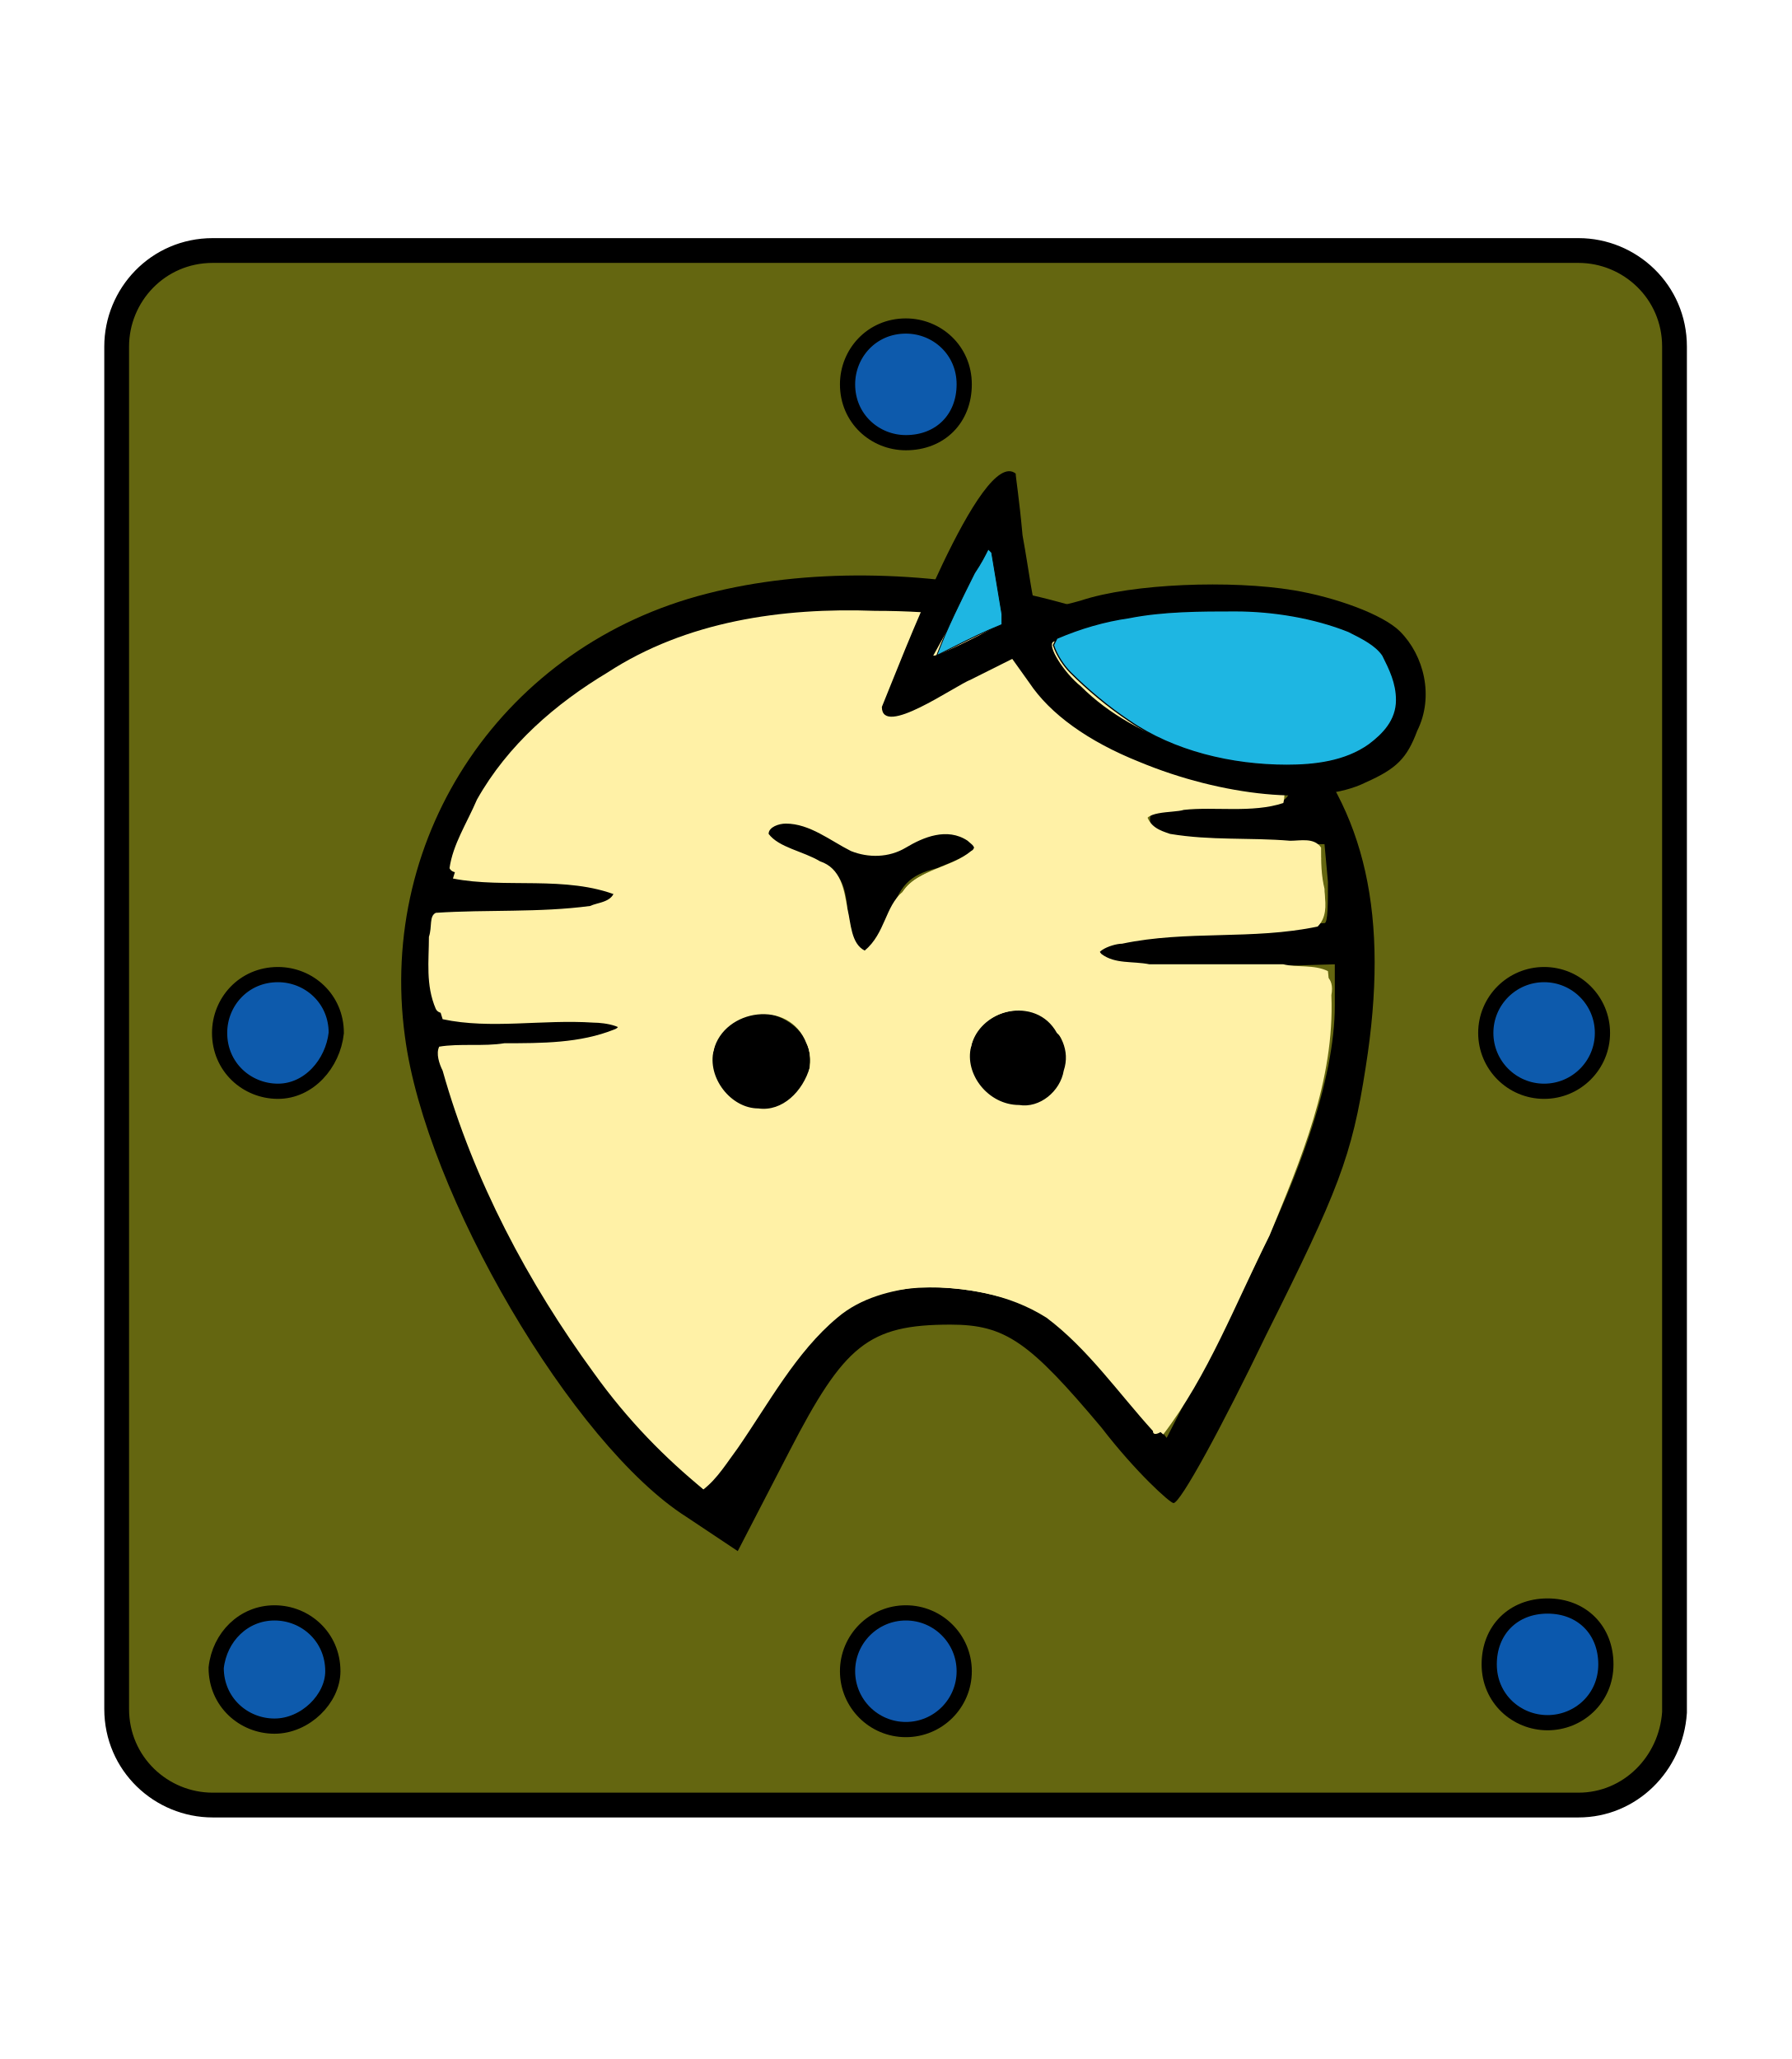
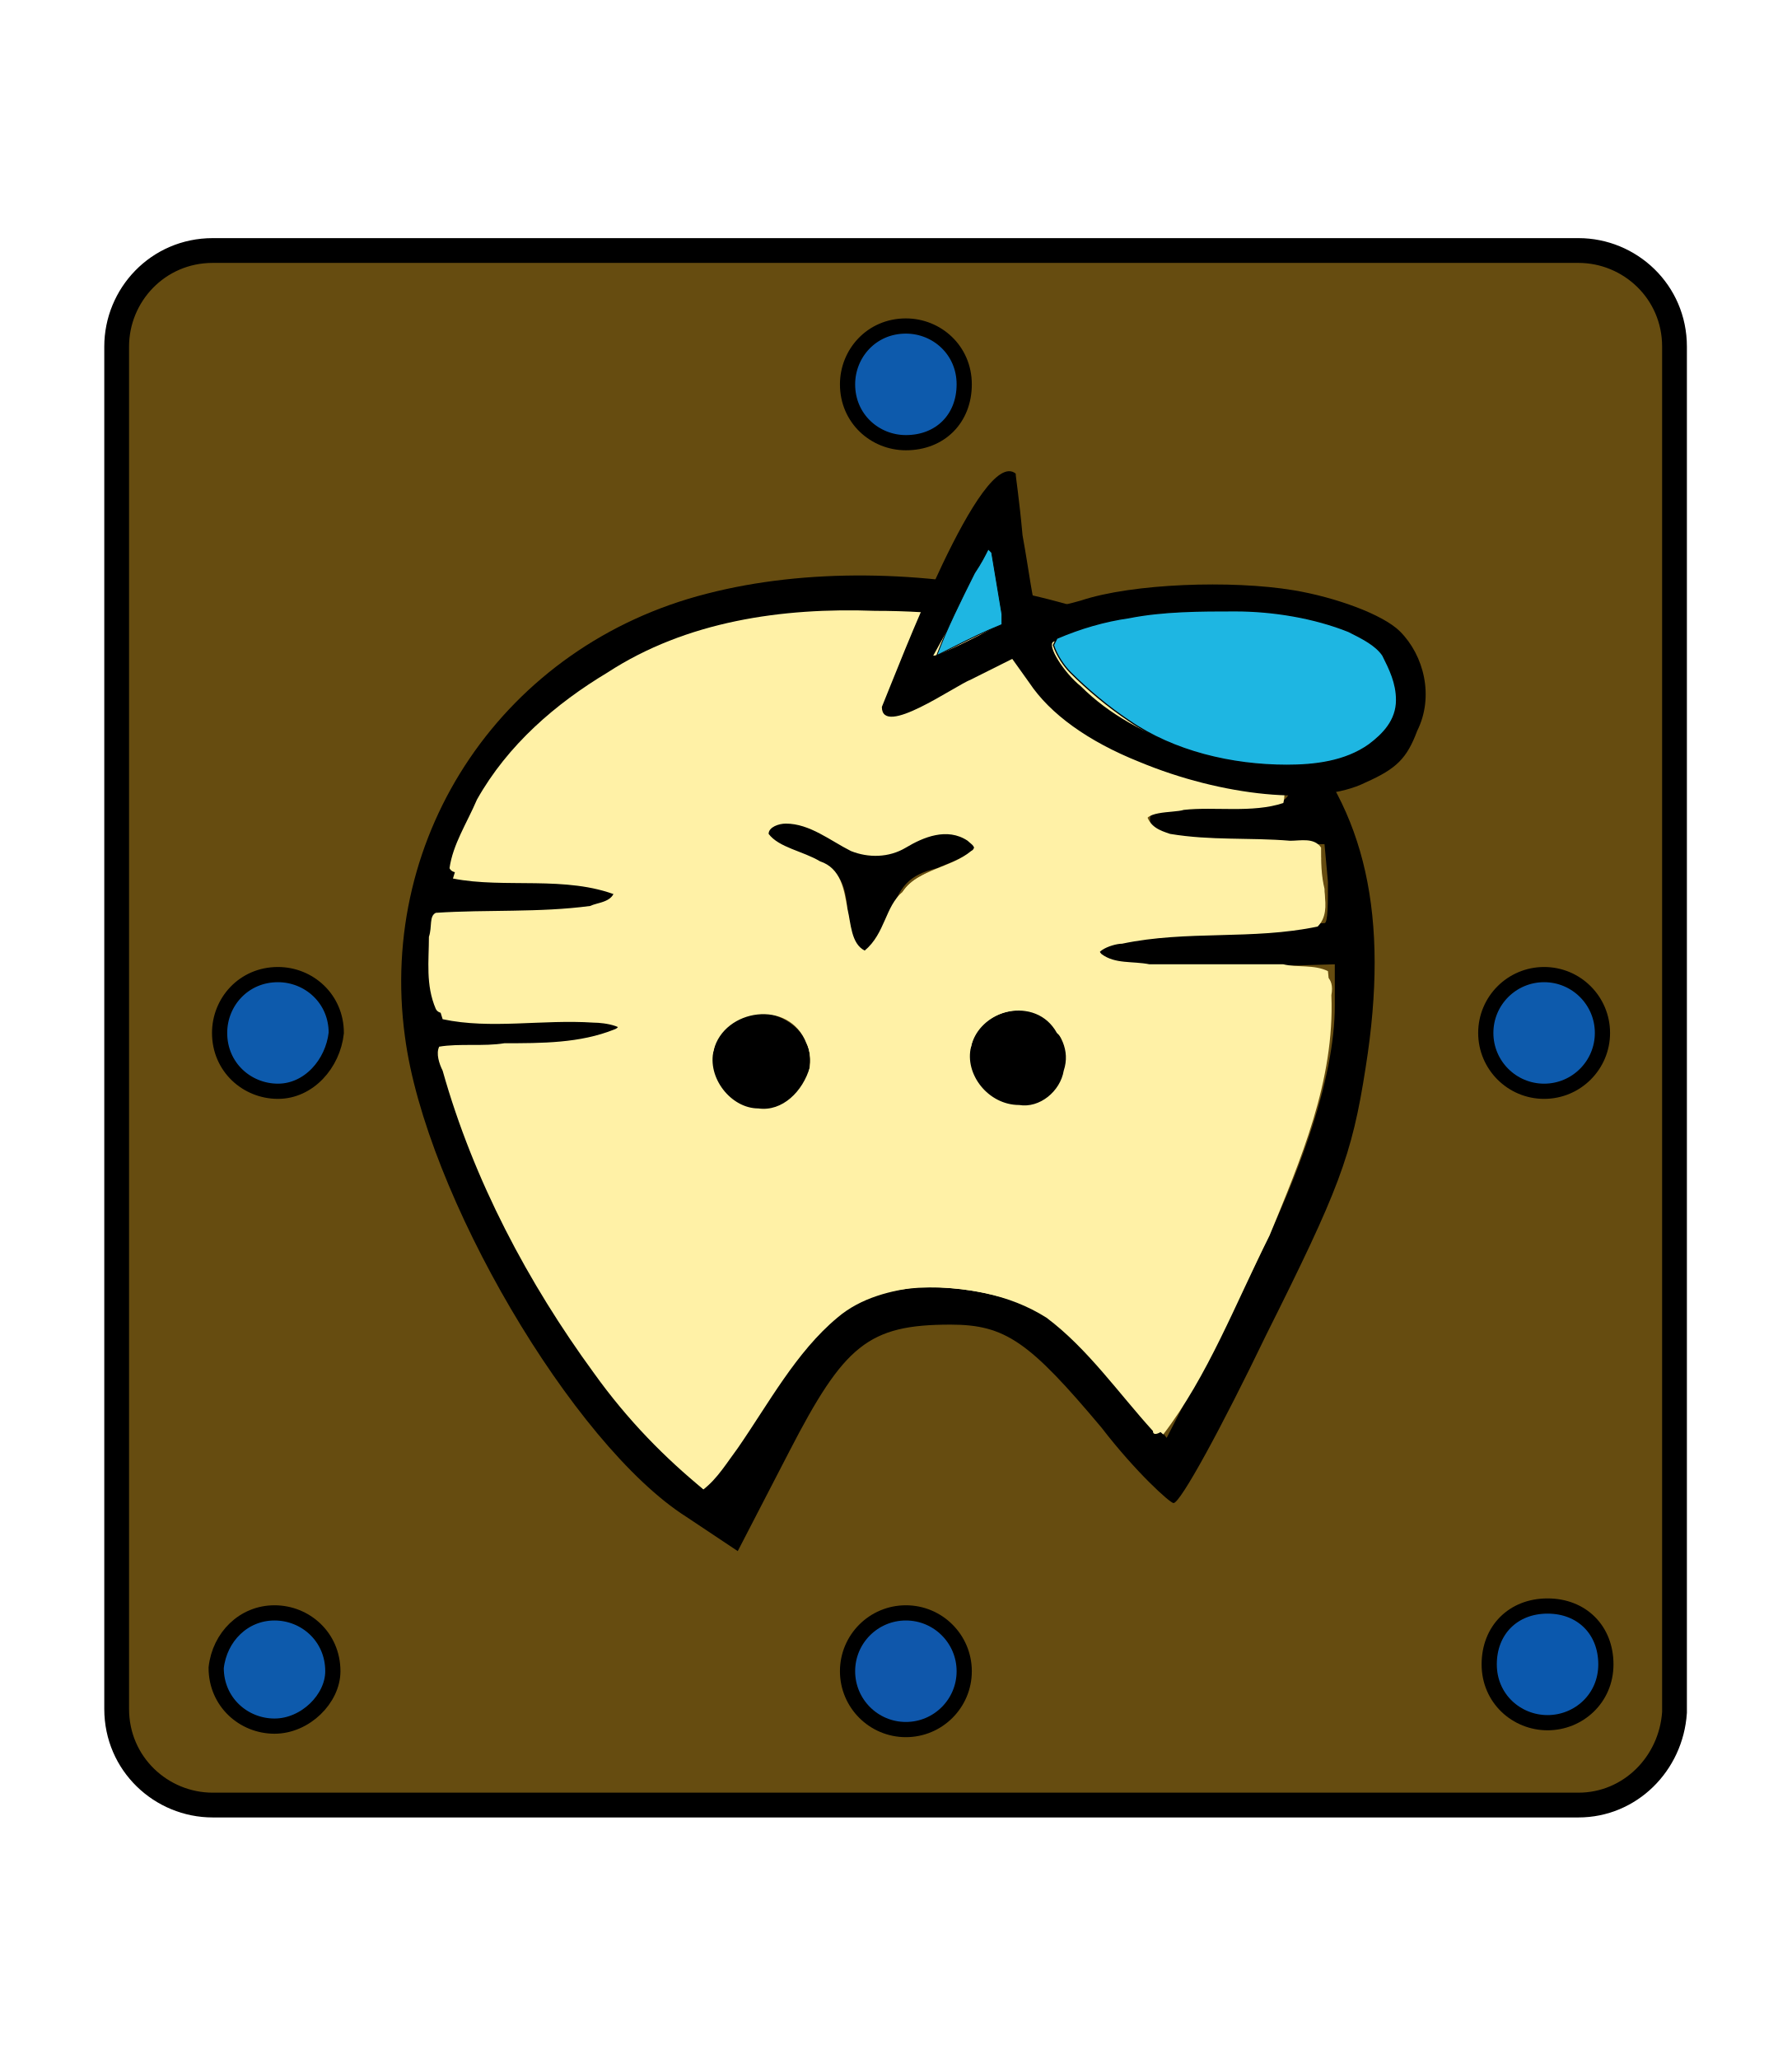
<svg xmlns="http://www.w3.org/2000/svg" version="1.1" id="svg4905" x="0px" y="0px" width="52.2px" height="60px" viewBox="0 0 52.2 60" style="enable-background:new 0 0 52.2 60;" xml:space="preserve">
  <defs id="defs56">
	
	
	
	
	
	
	
	
	
	
	
	
	
	
	
	
	
	
	
	
	
	
	
	
</defs>
  <style type="text/css" id="style2">
	.st0{fill:#A3D6A6;}
	.st1{fill:none;stroke:#000000;stroke-width:0.722;stroke-linecap:square;stroke-miterlimit:5.206;}
	.st2{fill:#0B58AD;}
	.st3{fill:none;stroke:#000000;stroke-width:0.443;stroke-linecap:square;stroke-miterlimit:5.206;}
	.st4{fill:#0F57AB;}
	.st5{fill:#0D5AAC;}
	.st6{fill:#FFF1A6;}
	.st7{fill:#1EB6E2;}
	.st8{fill:none;stroke:#000000;stroke-width:2.477849e-02;stroke-linecap:square;stroke-miterlimit:10;}
	.st9{fill:none;stroke:#000000;stroke-width:3.504208e-02;stroke-linecap:square;stroke-miterlimit:10;}
</style>
-   <path style="fill:#646610;fill-opacity:1" id="path5" d="M 46,52.6 H 6.2 C 4.7,52.6 3.4,51.4 3.4,49.8 V 10.1 C 3.4,8.6 4.6,7.3 6.2,7.3 H 46 c 1.5,0 2.8,1.2 2.8,2.8 v 39.8 c -0.1,1.5 -1.3,2.7 -2.8,2.7 z" class="st0" />
+   <path style="fill:#664c10;fill-opacity:1" id="path5" d="M 46,52.6 H 6.2 C 4.7,52.6 3.4,51.4 3.4,49.8 V 10.1 C 3.4,8.6 4.6,7.3 6.2,7.3 H 46 c 1.5,0 2.8,1.2 2.8,2.8 v 39.8 c -0.1,1.5 -1.3,2.7 -2.8,2.7 z" class="st0" />
  <path style="fill:none;stroke:#000000;stroke-width:0.722;stroke-linecap:square;stroke-miterlimit:5.206" id="path7" d="M 46,52.6 H 6.2 C 4.7,52.6 3.4,51.4 3.4,49.8 V 10.1 C 3.4,8.6 4.6,7.3 6.2,7.3 H 46 c 1.5,0 2.8,1.2 2.8,2.8 v 39.8 c -0.1,1.5 -1.3,2.7 -2.8,2.7 z" class="st1" />
  <path style="fill:#0b58ad" id="path9" d="m 45.1,50.2 c -0.9,0 -1.7,-0.7 -1.7,-1.7 0,-1 0.7,-1.7 1.7,-1.7 1,0 1.7,0.7 1.7,1.7 0,1 -0.8,1.7 -1.7,1.7 z" class="st2" />
  <path style="fill:none;stroke:#000000;stroke-width:0.443;stroke-linecap:square;stroke-miterlimit:5.206" id="path11" d="m 45.1,50.2 c -0.9,0 -1.7,-0.7 -1.7,-1.7 0,-1 0.7,-1.7 1.7,-1.7 1,0 1.7,0.7 1.7,1.7 0,1 -0.8,1.7 -1.7,1.7 z" class="st3" />
  <circle style="fill:#0f57ab" id="circle13" r="1.7" cy="48.7" cx="26.4" class="st4" />
  <circle style="fill:none;stroke:#000000;stroke-width:0.443;stroke-linecap:square;stroke-miterlimit:5.206" id="circle15" r="1.7" cy="48.7" cx="26.4" class="st3" />
  <path style="fill:#0d5aac" id="path17" d="M 8,50.3 C 7.1,50.3 6.3,49.6 6.3,48.6 6.4,47.7 7.1,47 8,47 c 0.9,0 1.7,0.7 1.7,1.7 0,0.8 -0.8,1.6 -1.7,1.6 z" class="st5" />
  <path style="fill:none;stroke:#000000;stroke-width:0.443;stroke-linecap:square;stroke-miterlimit:5.206" id="path19" d="M 8,50.3 C 7.1,50.3 6.3,49.6 6.3,48.6 6.4,47.7 7.1,47 8,47 c 0.9,0 1.7,0.7 1.7,1.7 0,0.8 -0.8,1.6 -1.7,1.6 z" class="st3" />
  <circle style="fill:#0d5aac" id="circle21" r="1.7" cy="30.1" cx="45" class="st5" />
  <circle style="fill:none;stroke:#000000;stroke-width:0.443;stroke-linecap:square;stroke-miterlimit:5.206" id="circle23" r="1.7" cy="30.1" cx="45" class="st3" />
  <path style="fill:#0d5aac" id="path25" d="m 8.1,31.8 c -0.9,0 -1.7,-0.7 -1.7,-1.7 0,-0.9 0.7,-1.7 1.7,-1.7 0.9,0 1.7,0.7 1.7,1.7 C 9.7,31 9,31.8 8.1,31.8 Z" class="st5" />
  <path style="fill:none;stroke:#000000;stroke-width:0.443;stroke-linecap:square;stroke-miterlimit:5.206" id="path27" d="m 8.1,31.8 c -0.9,0 -1.7,-0.7 -1.7,-1.7 0,-0.9 0.7,-1.7 1.7,-1.7 0.9,0 1.7,0.7 1.7,1.7 C 9.7,31 9,31.8 8.1,31.8 Z" class="st3" />
  <path style="fill:#0d5aac" id="path29" d="m 26.4,12.9 c -0.9,0 -1.7,-0.7 -1.7,-1.7 0,-0.9 0.7,-1.7 1.7,-1.7 0.9,0 1.7,0.7 1.7,1.7 0,1 -0.7,1.7 -1.7,1.7 z" class="st5" />
  <path style="fill:none;stroke:#000000;stroke-width:0.443;stroke-linecap:square;stroke-miterlimit:5.206" id="path31" d="m 26.4,12.9 c -0.9,0 -1.7,-0.7 -1.7,-1.7 0,-0.9 0.7,-1.7 1.7,-1.7 0.9,0 1.7,0.7 1.7,1.7 0,1 -0.7,1.7 -1.7,1.7 z" class="st3" />
  <path id="path33" d="m 37.6,21.2 c 2.2,2.4 2.9,5.5 2.2,9.9 -0.4,2.6 -0.8,3.6 -2.9,7.8 -1.3,2.7 -2.5,4.9 -2.7,4.9 -0.1,0 -1.1,-0.9 -2.1,-2.2 -2.1,-2.5 -2.8,-3 -4.4,-3 -2.4,0 -3.1,0.6 -4.7,3.7 l -1.5,2.9 -1.5,-1 c -3.3,-2.1 -7.6,-9.4 -8.2,-14 -0.8,-5.9 2.9,-11.4 8.8,-12.9 5.8,-1.5 13.7,0.3 17,3.9 z M 27.1,18 c -4.5,-0.3 -7.3,0.3 -10,2.2 -1.7,1.2 -2.4,2 -3.1,3.4 -0.5,1 -0.8,1.9 -0.7,1.9 0.1,0 1.2,0.1 2.5,0.1 2.2,0 3,0.4 2.1,0.9 -0.2,0.1 -1.4,0.2 -2.6,0.2 -1.2,0 -2.3,0 -2.4,0 -0.3,0.1 -0.2,2.7 0.1,2.8 0.1,0.1 1.2,0.1 2.5,0 1.2,-0.1 2.4,0 2.6,0.1 0.9,0.4 0,0.8 -2.5,0.9 l -2.6,0.1 0.6,1.9 c 0.8,2.7 3.3,7 5.2,8.9 0.9,0.9 1.7,1.7 1.8,1.8 0.1,0.1 0.9,-1 1.8,-2.4 1.8,-2.9 2.8,-3.6 5.2,-3.5 2.3,0.1 3.3,0.7 5,2.8 l 1.4,1.8 1.9,-3.7 c 2,-3.8 3,-6.8 3,-8.9 v -1.2 l -3.3,0.1 c -1.8,0 -3.3,-0.1 -3.5,-0.3 -0.4,-0.6 0.3,-0.8 3.4,-0.9 1.6,0 3,-0.1 3.1,-0.1 0.1,0 0.1,-0.6 0.1,-1.2 l -0.1,-1.1 h -2.1 c -2.3,0 -3.3,-0.3 -2.9,-1 0.1,-0.2 1,-0.3 1.9,-0.2 2.2,0.3 2.6,-0.2 1.5,-1.5 -1.6,-1.7 -6.2,-3.6 -9.9,-3.9 z m 1.3,6.7 c -0.1,0.2 -0.6,0.4 -1.1,0.6 -0.8,0.2 -1.1,0.5 -1.4,1.5 -0.4,1.5 -1,1.4 -1.2,-0.3 -0.1,-1 -0.3,-1.2 -1.4,-1.6 -0.9,-0.3 -1.2,-0.5 -1,-0.9 1.6,-1.1 2.4,2 4.3,0.3 1,-0.4 2,-0.1 1.8,0.4 z" />
  <path id="path35" d="m 29.6,32.3 c -0.8,0 -1.5,-0.7 -1.4,-1.5 0,-0.8 0.7,-1.5 1.5,-1.4 0.8,0 1.5,0.7 1.4,1.5 0,0.8 -0.7,1.4 -1.5,1.4 z" />
  <path id="path37" d="m 22.1,32.4 c -0.8,0 -1.5,-0.7 -1.4,-1.5 0,-0.8 0.7,-1.5 1.5,-1.4 0.8,0.1 1.5,0.7 1.4,1.5 0,0.8 -0.7,1.4 -1.5,1.4 z" />
  <path style="fill:#fff1a6" id="path39" d="m 20.5,43.4 c 1.7,-1.8 2.5,-4.5 4.8,-5.6 1.5,-0.5 3.3,-0.3 4.8,0.3 1.6,0.8 2.5,2.6 3.8,3.7 C 35.2,40.1 36,38 37,36 c 0.9,-2.2 1.9,-4.5 1.8,-7 0.2,-1.1 -1.3,-0.5 -2,-0.7 -1.5,-0.1 -3.1,0.1 -4.6,-0.2 -0.6,-0.3 0.2,-0.6 0.5,-0.6 1.9,-0.4 3.8,-0.1 5.7,-0.5 0.5,-0.5 0,-1.4 0.1,-2 -0.6,-0.4 -1.6,-0.1 -2.3,-0.2 -0.9,-0.1 -2.1,0.1 -2.8,-0.7 -0.2,-0.5 0.8,-0.4 1.1,-0.5 0.9,-0.1 2,0.1 2.9,-0.2 0.2,-0.8 -0.6,-1.4 -1.1,-1.9 -2.5,-2 -5.7,-3 -8.9,-3.4 -0.5,0 -1.5,-0.1 -2.2,-0.1 -3.3,-0.1 -6.7,0.8 -9.2,3.1 -1.4,1.1 -2.3,2.8 -2.8,4.5 1.5,0.3 3.3,-0.1 4.8,0.5 0.3,0.4 -0.5,0.6 -0.8,0.7 -1.5,0.2 -3,0 -4.4,0.2 -0.2,0.9 -0.2,1.8 0.1,2.7 1.4,0.3 2.9,0 4.4,0.1 0.3,0 1.1,0.1 0.9,0.5 -1.6,0.6 -3.5,0.4 -5.2,0.6 0.1,0.9 0.5,1.9 0.8,2.8 1.5,3.6 3.8,7.1 6.7,9.7 z m 1.7,-11 c -0.9,0 -1.7,-1 -1.4,-1.8 0.3,-1.2 2.2,-1.5 2.7,-0.2 0.4,0.8 -0.3,2 -1.3,2 z m 7.5,-0.1 c -0.9,0 -1.8,-1 -1.4,-1.8 0.2,-1.1 1.9,-1.5 2.5,-0.4 0.8,0.7 0,2.3 -1.1,2.2 z m -4.5,-4.5 c -0.8,-0.5 -0.3,-1.9 -1.1,-2.4 -0.5,-0.5 -1.5,-0.5 -1.8,-1.1 0.4,-0.7 1.4,-0.2 1.9,0.1 0.7,0.5 1.7,0.6 2.4,0.1 0.5,-0.2 1.5,-0.5 1.8,0.2 -0.4,0.7 -1.6,0.5 -2.1,1.3 -0.5,0.4 -0.4,1.4 -1.1,1.8 z" class="st6" />
  <path style="fill:#fff1a6" id="path41" d="m 20.5,43.4 c 0.4,-0.3 0.7,-0.8 1,-1.2 0.9,-1.3 1.7,-2.8 2.9,-3.8 0.7,-0.6 1.6,-0.8 2.4,-0.9 1.3,0 2.6,0.2 3.7,0.9 1.2,0.9 2.1,2.2 3.1,3.3 0,0.2 0.3,0 0.4,-0.1 0.8,-1.2 1.4,-2.5 2,-3.8 1.1,-2.2 2.1,-4.5 2.6,-6.9 0.1,-0.9 0.2,-1.7 0.1,-2.6 -0.4,-0.2 -0.9,-0.1 -1.3,-0.2 -1.3,0 -2.6,0 -3.9,0 -0.5,-0.1 -1,0 -1.4,-0.3 -0.2,-0.2 0.1,-0.4 0.2,-0.4 1.1,-0.3 2.2,-0.2 3.3,-0.3 0.9,-0.1 1.8,0 2.7,-0.2 0.4,-0.1 0.3,-0.7 0.3,-1 -0.1,-0.4 -0.1,-0.8 -0.1,-1.2 -0.2,-0.3 -0.6,-0.2 -0.9,-0.2 -1.2,-0.1 -2.3,0 -3.5,-0.2 -0.3,-0.1 -0.6,-0.2 -0.7,-0.6 0.1,-0.3 0.5,-0.2 0.8,-0.3 0.9,-0.1 1.8,0 2.7,0 0.2,-0.1 0.5,-0.1 0.5,-0.3 0.1,-0.7 -0.5,-1.2 -0.9,-1.6 C 35,20.1 33,19.2 31,18.6 29.2,18 27.3,17.8 25.5,17.8 c -2.7,-0.1 -5.5,0.3 -7.8,1.8 -1.5,0.9 -2.9,2.1 -3.8,3.7 -0.3,0.7 -0.7,1.3 -0.8,2 0.1,0.2 0.4,0.1 0.5,0.1 1.2,0.1 2.4,0 3.6,0.2 0.2,0.1 0.6,0.1 0.7,0.4 -0.1,0.3 -0.5,0.3 -0.7,0.4 -1.5,0.2 -3,0.1 -4.5,0.2 -0.2,0.1 -0.1,0.4 -0.2,0.7 0,0.7 -0.1,1.4 0.2,2.1 0.1,0.2 0.4,0.1 0.6,0.1 1.5,0.1 3,-0.1 4.5,0.1 0.1,0 0.4,0.3 0.1,0.4 -1,0.4 -2.1,0.4 -3.2,0.4 -0.6,0.1 -1.3,0 -1.9,0.1 -0.1,0.2 0,0.5 0.1,0.7 0.9,3.2 2.5,6.2 4.4,8.8 1,1.4 2.1,2.5 3.2,3.4 z m 1.6,-11.1 c -0.8,0 -1.5,-0.9 -1.3,-1.7 0.1,-0.7 0.9,-1.2 1.7,-1.1 0.7,0.1 1.2,0.9 1.1,1.6 -0.2,0.7 -0.8,1.3 -1.5,1.2 z m 7.6,-0.1 c -0.9,0 -1.6,-0.9 -1.4,-1.7 0.2,-0.9 1.4,-1.4 2.2,-0.8 0.4,0.4 0.7,0.9 0.5,1.5 -0.1,0.6 -0.7,1.1 -1.3,1 z m -4.5,-4.5 c -0.4,-0.2 -0.4,-0.8 -0.5,-1.2 -0.1,-0.6 -0.2,-1.2 -0.8,-1.4 -0.5,-0.3 -1.2,-0.4 -1.5,-0.8 0,-0.2 0.3,-0.3 0.5,-0.3 0.7,0 1.3,0.5 1.9,0.8 0.5,0.2 1.1,0.2 1.6,-0.1 0.5,-0.3 1.2,-0.6 1.8,-0.2 0.1,0.1 0.3,0.2 0.1,0.3 -0.6,0.5 -1.5,0.5 -2,1.2 -0.5,0.4 -0.5,1.2 -1.1,1.7 z" class="st6" />
  <path id="path43" d="m 29.6,13.8 c 0,0.1 0.1,0.7 0.2,1.8 0.2,1.1 0.3,2 0.4,2.1 0,0.1 0.6,0 1.3,-0.2 1.5,-0.5 4.4,-0.6 6.2,-0.3 1.2,0.2 2.6,0.7 3.1,1.2 0.7,0.7 1,1.9 0.5,2.9 -0.3,0.8 -0.6,1.1 -1.5,1.5 -1.4,0.7 -4.2,0.4 -6.6,-0.6 -1.5,-0.6 -2.6,-1.4 -3.2,-2.3 l -0.5,-0.7 -1.2,0.6 c -0.5,0.2 -2.6,1.7 -2.6,0.8 0.5,-1.2 2.9,-7.6 3.9,-6.8 z M 28,17.6 c -0.4,0.8 -0.8,1.5 -0.8,1.5 0,0.1 1.8,-0.8 1.9,-0.9 0,0 0,-0.5 -0.1,-1.1 -0.1,-0.6 -0.2,-1 -0.2,-1 0,0 -0.3,0.7 -0.8,1.5 z m 3.9,0.7 c -0.6,0.2 -1.2,0.4 -1.2,0.4 -0.2,0.1 0.3,0.9 0.8,1.3 3.3,3.3 11,2.9 8.7,-0.8 -0.9,-1.3 -5.5,-1.7 -8.3,-0.9 z" />
  <path style="fill:#1eb6e2" id="path45" d="m 27.3,19.1 c 0.2,-0.1 0.4,-0.2 0.6,-0.3 0.4,-0.2 0.8,-0.4 1.3,-0.6 V 17.9 C 29.1,17.3 29,16.7 28.9,16.1 L 28.8,16 c -0.1,0.2 -0.2,0.4 -0.4,0.7 -0.4,0.8 -0.8,1.6 -1.1,2.4 z" class="st7" />
  <path id="path47" d="m 27.3,19.1 c 0.2,-0.1 0.4,-0.2 0.6,-0.3 0.4,-0.2 0.8,-0.4 1.3,-0.6 V 17.9 C 29.1,17.3 29,16.7 28.9,16.1 L 28.8,16 c -0.1,0.2 -0.2,0.4 -0.4,0.7 -0.4,0.8 -0.8,1.6 -1.1,2.4 z" class="st8" />
  <path style="fill:#1eb6e2" id="path49" d="m 37.5,22.3 c 0.8,0 1.7,-0.1 2.4,-0.6 0.4,-0.3 0.8,-0.7 0.8,-1.3 0,-0.5 -0.2,-0.9 -0.4,-1.3 -0.2,-0.3 -0.6,-0.5 -1,-0.7 -1,-0.4 -2.2,-0.6 -3.3,-0.6 -1,0 -2.1,0 -3.1,0.2 -0.7,0.1 -1.4,0.3 -2.1,0.6 l -0.1,0.2 c 0.1,0.3 0.3,0.6 0.5,0.8 0.5,0.5 1.1,1 1.7,1.4 1.3,0.9 3,1.3 4.6,1.3 z" class="st7" />
  <path id="path51" d="m 37.5,22.3 c 0.8,0 1.7,-0.1 2.4,-0.6 0.4,-0.3 0.8,-0.7 0.8,-1.3 0,-0.5 -0.2,-0.9 -0.4,-1.3 -0.2,-0.3 -0.6,-0.5 -1,-0.7 -1,-0.4 -2.2,-0.6 -3.3,-0.6 -1,0 -2.1,0 -3.1,0.2 -0.7,0.1 -1.4,0.3 -2.1,0.6 l -0.1,0.2 c 0.1,0.3 0.3,0.6 0.5,0.8 0.5,0.5 1.1,1 1.7,1.4 1.3,0.9 3,1.3 4.6,1.3 z" class="st9" />
</svg>
